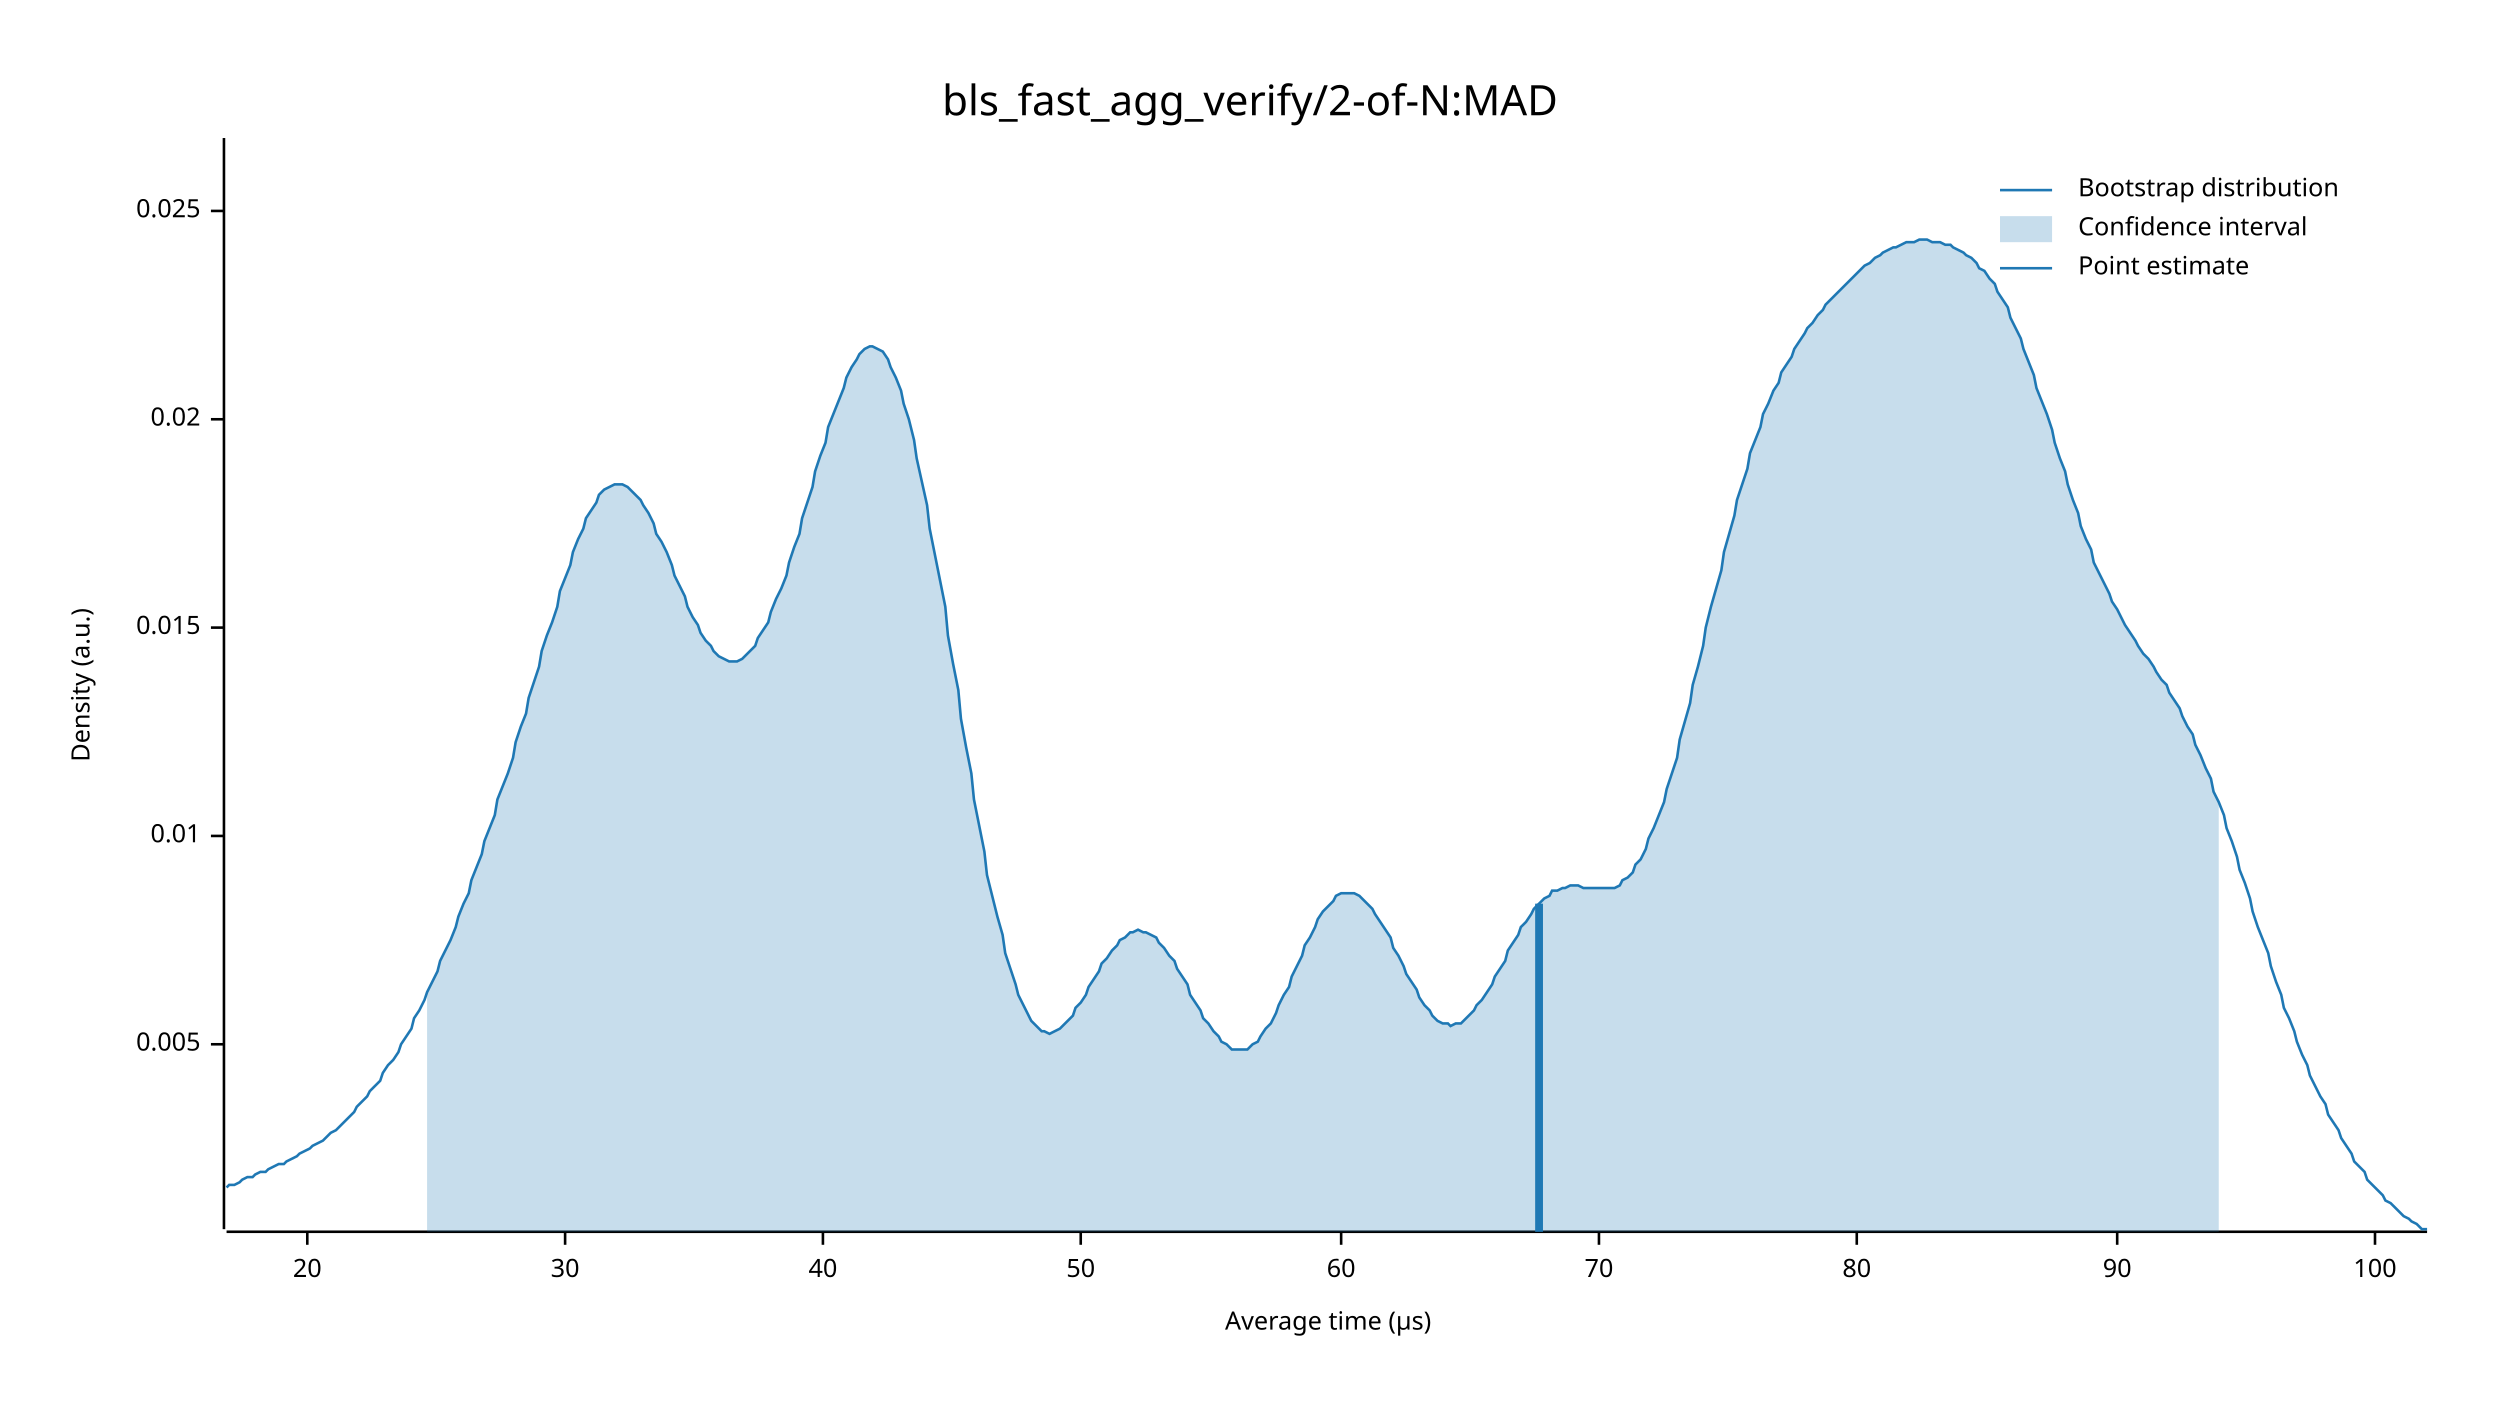
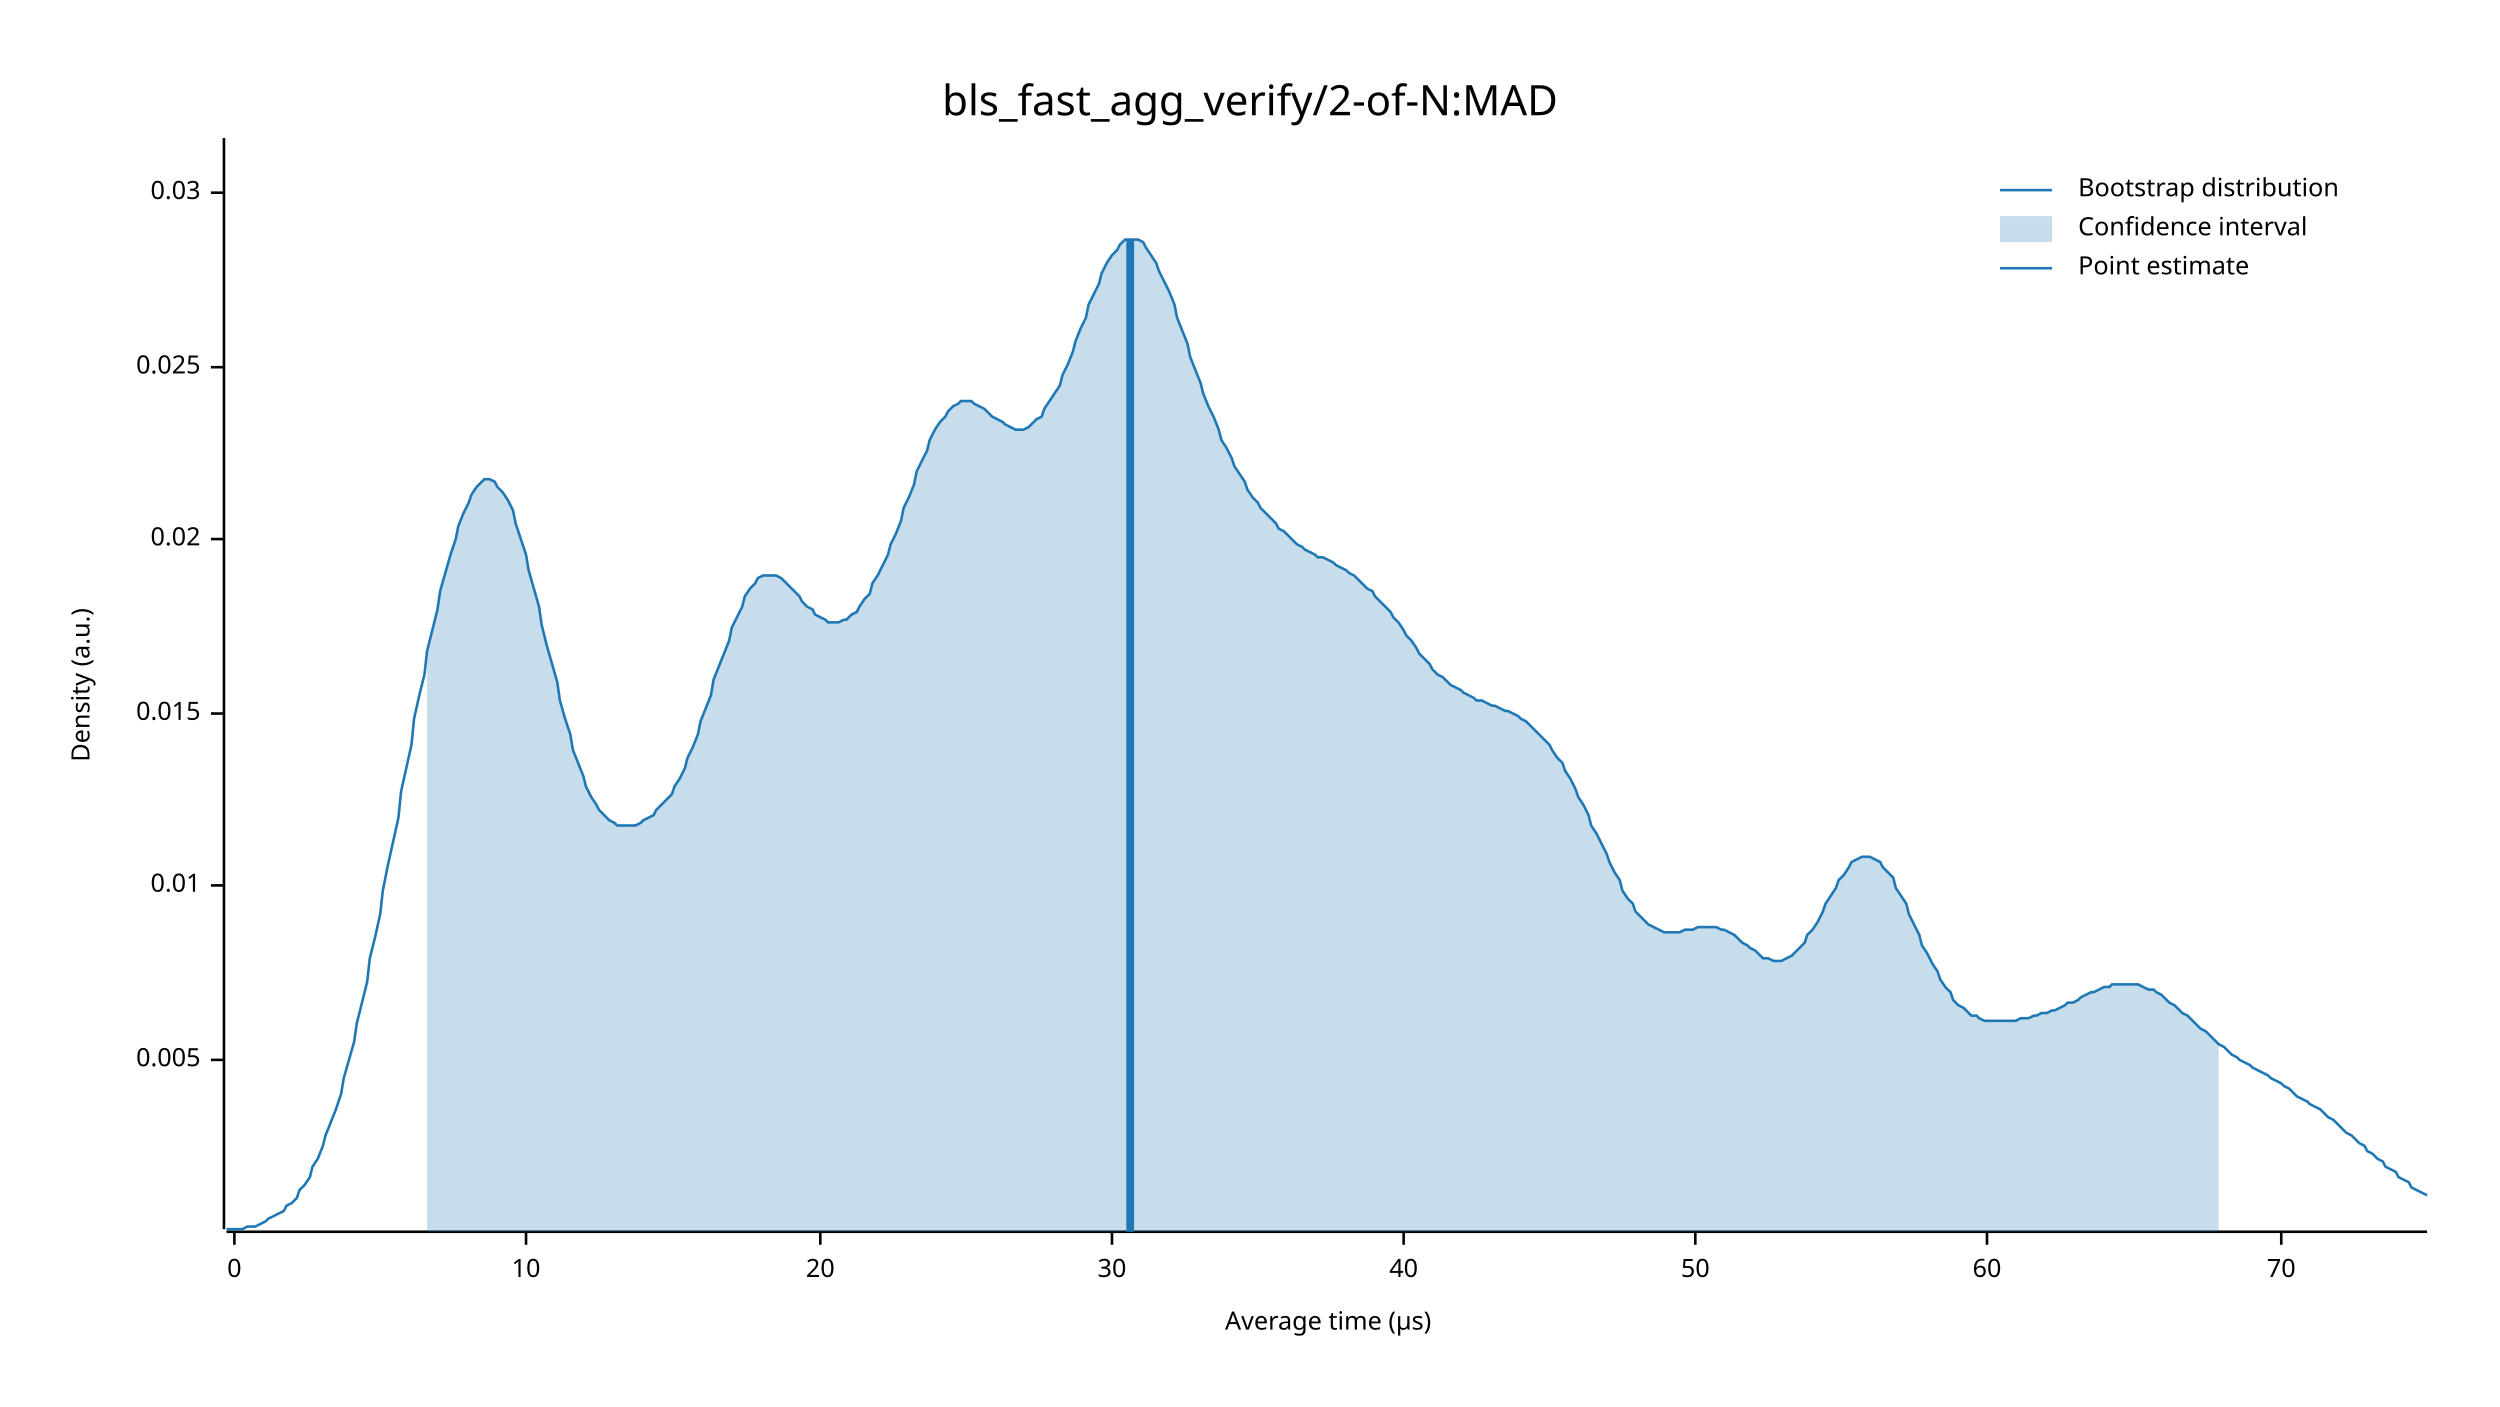
<svg xmlns="http://www.w3.org/2000/svg" width="960" height="540" viewBox="0 0 960 540">
  <text x="480" y="32" dy="0.76em" text-anchor="middle" font-family="sans-serif" font-size="16.129" opacity="1" fill="#000000">
bls_fast_agg_verify/2-of-N:MAD
</text>
  <text x="27" y="263" dy="0.76em" text-anchor="middle" font-family="sans-serif" font-size="9.677" opacity="1" fill="#000000" transform="rotate(270, 27, 263)">
Density (a.u.)
</text>
  <text x="510" y="513" dy="-0.5ex" text-anchor="middle" font-family="sans-serif" font-size="9.677" opacity="1" fill="#000000">
Average time (µs)
</text>
  <polyline fill="none" opacity="1" stroke="#000000" stroke-width="1" points="86,53 86,472 " />
-   <text x="77" y="401" dy="0.5ex" text-anchor="end" font-family="sans-serif" font-size="9.677" opacity="1" fill="#000000">
+   <text x="77" y="407" dy="0.5ex" text-anchor="end" font-family="sans-serif" font-size="9.677" opacity="1" fill="#000000">
0.005
</text>
-   <polyline fill="none" opacity="1" stroke="#000000" stroke-width="1" points="81,401 86,401 " />
-   <text x="77" y="321" dy="0.5ex" text-anchor="end" font-family="sans-serif" font-size="9.677" opacity="1" fill="#000000">
+   <polyline fill="none" opacity="1" stroke="#000000" stroke-width="1" points="81,407 86,407 " />
+   <text x="77" y="340" dy="0.5ex" text-anchor="end" font-family="sans-serif" font-size="9.677" opacity="1" fill="#000000">
0.01
</text>
-   <polyline fill="none" opacity="1" stroke="#000000" stroke-width="1" points="81,321 86,321 " />
-   <text x="77" y="241" dy="0.5ex" text-anchor="end" font-family="sans-serif" font-size="9.677" opacity="1" fill="#000000">
+   <polyline fill="none" opacity="1" stroke="#000000" stroke-width="1" points="81,340 86,340 " />
+   <text x="77" y="274" dy="0.5ex" text-anchor="end" font-family="sans-serif" font-size="9.677" opacity="1" fill="#000000">
0.015
</text>
-   <polyline fill="none" opacity="1" stroke="#000000" stroke-width="1" points="81,241 86,241 " />
-   <text x="77" y="161" dy="0.5ex" text-anchor="end" font-family="sans-serif" font-size="9.677" opacity="1" fill="#000000">
+   <polyline fill="none" opacity="1" stroke="#000000" stroke-width="1" points="81,274 86,274 " />
+   <text x="77" y="207" dy="0.5ex" text-anchor="end" font-family="sans-serif" font-size="9.677" opacity="1" fill="#000000">
0.02
</text>
-   <polyline fill="none" opacity="1" stroke="#000000" stroke-width="1" points="81,161 86,161 " />
-   <text x="77" y="81" dy="0.5ex" text-anchor="end" font-family="sans-serif" font-size="9.677" opacity="1" fill="#000000">
+   <polyline fill="none" opacity="1" stroke="#000000" stroke-width="1" points="81,207 86,207 " />
+   <text x="77" y="141" dy="0.5ex" text-anchor="end" font-family="sans-serif" font-size="9.677" opacity="1" fill="#000000">
0.025
</text>
-   <polyline fill="none" opacity="1" stroke="#000000" stroke-width="1" points="81,81 86,81 " />
+   <polyline fill="none" opacity="1" stroke="#000000" stroke-width="1" points="81,141 86,141 " />
+   <text x="77" y="74" dy="0.5ex" text-anchor="end" font-family="sans-serif" font-size="9.677" opacity="1" fill="#000000">
+ 0.03
+ </text>
+   <polyline fill="none" opacity="1" stroke="#000000" stroke-width="1" points="81,74 86,74 " />
  <polyline fill="none" opacity="1" stroke="#000000" stroke-width="1" points="87,473 932,473 " />
-   <text x="118" y="483" dy="0.76em" text-anchor="middle" font-family="sans-serif" font-size="9.677" opacity="1" fill="#000000">
+   <text x="90" y="483" dy="0.76em" text-anchor="middle" font-family="sans-serif" font-size="9.677" opacity="1" fill="#000000">
+ 0
+ </text>
+   <polyline fill="none" opacity="1" stroke="#000000" stroke-width="1" points="90,473 90,478 " />
+   <text x="202" y="483" dy="0.76em" text-anchor="middle" font-family="sans-serif" font-size="9.677" opacity="1" fill="#000000">
+ 10
+ </text>
+   <polyline fill="none" opacity="1" stroke="#000000" stroke-width="1" points="202,473 202,478 " />
+   <text x="315" y="483" dy="0.76em" text-anchor="middle" font-family="sans-serif" font-size="9.677" opacity="1" fill="#000000">
20
</text>
-   <polyline fill="none" opacity="1" stroke="#000000" stroke-width="1" points="118,473 118,478 " />
-   <text x="217" y="483" dy="0.76em" text-anchor="middle" font-family="sans-serif" font-size="9.677" opacity="1" fill="#000000">
+   <polyline fill="none" opacity="1" stroke="#000000" stroke-width="1" points="315,473 315,478 " />
+   <text x="427" y="483" dy="0.76em" text-anchor="middle" font-family="sans-serif" font-size="9.677" opacity="1" fill="#000000">
30
</text>
-   <polyline fill="none" opacity="1" stroke="#000000" stroke-width="1" points="217,473 217,478 " />
-   <text x="316" y="483" dy="0.76em" text-anchor="middle" font-family="sans-serif" font-size="9.677" opacity="1" fill="#000000">
+   <polyline fill="none" opacity="1" stroke="#000000" stroke-width="1" points="427,473 427,478 " />
+   <text x="539" y="483" dy="0.76em" text-anchor="middle" font-family="sans-serif" font-size="9.677" opacity="1" fill="#000000">
40
</text>
-   <polyline fill="none" opacity="1" stroke="#000000" stroke-width="1" points="316,473 316,478 " />
-   <text x="415" y="483" dy="0.76em" text-anchor="middle" font-family="sans-serif" font-size="9.677" opacity="1" fill="#000000">
+   <polyline fill="none" opacity="1" stroke="#000000" stroke-width="1" points="539,473 539,478 " />
+   <text x="651" y="483" dy="0.76em" text-anchor="middle" font-family="sans-serif" font-size="9.677" opacity="1" fill="#000000">
50
</text>
-   <polyline fill="none" opacity="1" stroke="#000000" stroke-width="1" points="415,473 415,478 " />
-   <text x="515" y="483" dy="0.76em" text-anchor="middle" font-family="sans-serif" font-size="9.677" opacity="1" fill="#000000">
+   <polyline fill="none" opacity="1" stroke="#000000" stroke-width="1" points="651,473 651,478 " />
+   <text x="763" y="483" dy="0.76em" text-anchor="middle" font-family="sans-serif" font-size="9.677" opacity="1" fill="#000000">
60
</text>
-   <polyline fill="none" opacity="1" stroke="#000000" stroke-width="1" points="515,473 515,478 " />
-   <text x="614" y="483" dy="0.76em" text-anchor="middle" font-family="sans-serif" font-size="9.677" opacity="1" fill="#000000">
+   <polyline fill="none" opacity="1" stroke="#000000" stroke-width="1" points="763,473 763,478 " />
+   <text x="876" y="483" dy="0.76em" text-anchor="middle" font-family="sans-serif" font-size="9.677" opacity="1" fill="#000000">
70
</text>
-   <polyline fill="none" opacity="1" stroke="#000000" stroke-width="1" points="614,473 614,478 " />
-   <text x="713" y="483" dy="0.76em" text-anchor="middle" font-family="sans-serif" font-size="9.677" opacity="1" fill="#000000">
- 80
- </text>
-   <polyline fill="none" opacity="1" stroke="#000000" stroke-width="1" points="713,473 713,478 " />
-   <text x="813" y="483" dy="0.76em" text-anchor="middle" font-family="sans-serif" font-size="9.677" opacity="1" fill="#000000">
- 90
- </text>
-   <polyline fill="none" opacity="1" stroke="#000000" stroke-width="1" points="813,473 813,478 " />
-   <text x="912" y="483" dy="0.76em" text-anchor="middle" font-family="sans-serif" font-size="9.677" opacity="1" fill="#000000">
- 100
- </text>
-   <polyline fill="none" opacity="1" stroke="#000000" stroke-width="1" points="912,473 912,478 " />
-   <polyline fill="none" opacity="1" stroke="#1F78B4" stroke-width="1" points="87,456 88,455 90,455 92,454 93,453 95,452 97,452 98,451 100,450 102,450 103,449 105,448 107,447 109,447 110,446 112,445 114,444 115,443 117,442 119,441 120,440 122,439 124,438 125,437 127,435 129,434 131,432 132,431 134,429 136,427 137,425 139,423 141,421 142,419 144,417 146,415 147,412 149,409 151,407 153,404 154,401 156,398 158,395 159,391 161,388 163,384 164,381 166,377 168,373 169,369 171,365 173,361 175,356 176,352 178,347 180,343 181,338 183,333 185,328 186,323 188,318 190,313 191,307 193,302 195,297 197,291 198,285 200,279 202,274 203,268 205,262 207,256 208,250 210,244 212,239 214,233 215,227 217,222 219,217 220,212 222,207 224,203 225,199 227,196 229,193 230,190 232,188 234,187 236,186 237,186 239,186 241,187 242,188 244,190 246,192 247,194 249,197 251,201 252,205 254,208 256,212 258,217 259,221 261,225 263,229 264,233 266,237 268,240 269,243 271,246 273,248 274,250 276,252 278,253 280,254 281,254 283,254 285,253 286,252 288,250 290,248 291,245 293,242 295,239 296,235 298,230 300,226 302,221 303,216 305,210 307,205 308,199 310,193 312,187 313,181 315,175 317,170 318,164 320,159 322,154 324,149 325,145 327,141 329,138 330,136 332,134 334,133 335,133 337,134 339,135 341,138 342,141 344,145 346,150 347,155 349,161 351,169 352,176 354,185 356,194 357,203 359,213 361,223 363,233 364,244 366,255 368,265 369,276 371,287 373,297 374,307 376,317 378,327 379,336 381,344 383,352 385,359 386,366 388,372 390,378 391,382 393,386 395,390 396,392 398,394 400,396 401,396 403,397 405,396 407,395 408,394 410,392 412,390 413,387 415,385 417,382 418,379 420,376 422,373 423,370 425,368 427,365 429,363 430,361 432,360 434,358 435,358 437,357 439,358 440,358 442,359 444,360 445,362 447,364 449,367 451,369 452,372 454,375 456,378 457,382 459,385 461,388 462,391 464,393 466,396 468,398 469,400 471,401 473,403 474,403 476,403 478,403 479,403 481,401 483,400 484,398 486,395 488,393 490,389 491,386 493,382 495,379 496,375 498,371 500,367 501,363 503,360 505,356 506,353 508,350 510,348 512,346 513,344 515,343 517,343 518,343 520,343 522,344 523,345 525,347 527,349 528,351 530,354 532,357 534,360 535,364 537,367 539,371 540,374 542,377 544,380 545,383 547,386 549,388 550,390 552,392 554,393 556,393 557,394 559,393 561,393 562,392 564,390 566,388 567,386 569,384 571,381 573,378 574,375 576,372 578,369 579,365 581,362 583,359 584,356 586,354 588,351 589,349 591,347 593,345 595,344 596,342 598,342 600,341 601,341 603,340 605,340 606,340 608,341 610,341 611,341 613,341 615,341 617,341 618,341 620,341 622,340 623,338 625,337 627,335 628,332 630,330 632,326 633,322 635,318 637,313 639,308 640,303 642,297 644,291 645,284 647,277 649,270 650,263 652,256 654,248 655,241 657,233 659,226 661,219 662,212 664,205 666,198 667,192 669,186 671,180 672,174 674,169 676,164 677,159 679,155 681,150 683,147 684,143 686,140 688,137 689,134 691,131 693,128 694,126 696,124 698,121 700,119 701,117 703,115 705,113 706,112 708,110 710,108 711,107 713,105 715,103 716,102 718,101 720,99 722,98 723,97 725,96 727,95 728,95 730,94 732,93 733,93 735,93 737,92 738,92 740,92 742,93 744,93 745,93 747,94 749,94 750,95 752,96 754,97 755,98 757,99 759,101 760,103 762,104 764,107 766,109 767,112 769,115 771,118 772,122 774,126 776,130 777,134 779,139 781,144 782,149 784,154 786,159 788,165 789,170 791,176 793,181 794,186 796,192 798,197 799,202 801,207 803,211 804,216 806,220 808,224 810,228 811,231 813,234 815,238 816,240 818,243 820,246 821,248 823,251 825,253 827,256 828,258 830,261 832,263 833,266 835,269 837,272 838,275 840,279 842,282 843,286 845,290 847,295 849,299 850,304 852,308 854,313 855,318 857,323 859,329 860,334 862,339 864,345 865,350 867,356 869,361 871,366 872,371 874,377 876,382 877,387 879,391 881,396 882,400 884,405 886,409 887,413 889,417 891,421 893,424 894,428 896,431 898,434 899,437 901,440 903,443 904,446 906,448 908,450 909,453 911,455 913,457 915,459 916,461 918,462 920,464 921,465 923,467 925,468 926,469 928,470 930,472 932,472 " />
-   <polygon opacity="0.25" fill="#1F78B4" points="164,381 166,377 168,373 169,369 171,365 173,361 175,356 176,352 178,347 180,343 181,338 183,333 185,328 186,323 188,318 190,313 191,307 193,302 195,297 197,291 198,285 200,279 202,274 203,268 205,262 207,256 208,250 210,244 212,239 214,233 215,227 217,222 219,217 220,212 222,207 224,203 225,199 227,196 229,193 230,190 232,188 234,187 236,186 237,186 239,186 241,187 242,188 244,190 246,192 247,194 249,197 251,201 252,205 254,208 256,212 258,217 259,221 261,225 263,229 264,233 266,237 268,240 269,243 271,246 273,248 274,250 276,252 278,253 280,254 281,254 283,254 285,253 286,252 288,250 290,248 291,245 293,242 295,239 296,235 298,230 300,226 302,221 303,216 305,210 307,205 308,199 310,193 312,187 313,181 315,175 317,170 318,164 320,159 322,154 324,149 325,145 327,141 329,138 330,136 332,134 334,133 335,133 337,134 339,135 341,138 342,141 344,145 346,150 347,155 349,161 351,169 352,176 354,185 356,194 357,203 359,213 361,223 363,233 364,244 366,255 368,265 369,276 371,287 373,297 374,307 376,317 378,327 379,336 381,344 383,352 385,359 386,366 388,372 390,378 391,382 393,386 395,390 396,392 398,394 400,396 401,396 403,397 405,396 407,395 408,394 410,392 412,390 413,387 415,385 417,382 418,379 420,376 422,373 423,370 425,368 427,365 429,363 430,361 432,360 434,358 435,358 437,357 439,358 440,358 442,359 444,360 445,362 447,364 449,367 451,369 452,372 454,375 456,378 457,382 459,385 461,388 462,391 464,393 466,396 468,398 469,400 471,401 473,403 474,403 476,403 478,403 479,403 481,401 483,400 484,398 486,395 488,393 490,389 491,386 493,382 495,379 496,375 498,371 500,367 501,363 503,360 505,356 506,353 508,350 510,348 512,346 513,344 515,343 517,343 518,343 520,343 522,344 523,345 525,347 527,349 528,351 530,354 532,357 534,360 535,364 537,367 539,371 540,374 542,377 544,380 545,383 547,386 549,388 550,390 552,392 554,393 556,393 557,394 559,393 561,393 562,392 564,390 566,388 567,386 569,384 571,381 573,378 574,375 576,372 578,369 579,365 581,362 583,359 584,356 586,354 588,351 589,349 591,347 593,345 595,344 596,342 598,342 600,341 601,341 603,340 605,340 606,340 608,341 610,341 611,341 613,341 615,341 617,341 618,341 620,341 622,340 623,338 625,337 627,335 628,332 630,330 632,326 633,322 635,318 637,313 639,308 640,303 642,297 644,291 645,284 647,277 649,270 650,263 652,256 654,248 655,241 657,233 659,226 661,219 662,212 664,205 666,198 667,192 669,186 671,180 672,174 674,169 676,164 677,159 679,155 681,150 683,147 684,143 686,140 688,137 689,134 691,131 693,128 694,126 696,124 698,121 700,119 701,117 703,115 705,113 706,112 708,110 710,108 711,107 713,105 715,103 716,102 718,101 720,99 722,98 723,97 725,96 727,95 728,95 730,94 732,93 733,93 735,93 737,92 738,92 740,92 742,93 744,93 745,93 747,94 749,94 750,95 752,96 754,97 755,98 757,99 759,101 760,103 762,104 764,107 766,109 767,112 769,115 771,118 772,122 774,126 776,130 777,134 779,139 781,144 782,149 784,154 786,159 788,165 789,170 791,176 793,181 794,186 796,192 798,197 799,202 801,207 803,211 804,216 806,220 808,224 810,228 811,231 813,234 815,238 816,240 818,243 820,246 821,248 823,251 825,253 827,256 828,258 830,261 832,263 833,266 835,269 837,272 838,275 840,279 842,282 843,286 845,290 847,295 849,299 850,304 852,308 852,473 164,473 " />
-   <polyline fill="none" opacity="1" stroke="#1F78B4" stroke-width="3" points="591,473 591,347 " />
+   <polyline fill="none" opacity="1" stroke="#000000" stroke-width="1" points="876,473 876,478 " />
+   <polyline fill="none" opacity="1" stroke="#1F78B4" stroke-width="1" points="87,472 88,472 90,472 92,472 93,472 95,471 97,471 98,471 100,470 102,469 103,468 105,467 107,466 109,465 110,463 112,462 114,460 115,457 117,455 119,452 120,448 122,445 124,440 125,436 127,431 129,426 131,420 132,414 134,407 136,400 137,393 139,385 141,377 142,368 144,360 146,351 147,342 149,332 151,323 153,314 154,304 156,295 158,286 159,276 161,267 163,259 164,250 166,242 168,234 169,227 171,220 173,213 175,207 176,202 178,197 180,193 181,190 183,187 185,185 186,184 188,184 190,185 191,187 193,189 195,192 197,196 198,201 200,207 202,213 203,219 205,226 207,233 208,240 210,248 212,255 214,262 215,269 217,276 219,282 220,288 222,293 224,298 225,302 227,306 229,309 230,311 232,313 234,315 236,316 237,317 239,317 241,317 242,317 244,317 246,316 247,315 249,314 251,313 252,311 254,309 256,307 258,305 259,302 261,299 263,295 264,291 266,287 268,282 269,277 271,272 273,267 274,261 276,256 278,251 280,246 281,241 283,237 285,233 286,229 288,226 290,224 291,222 293,221 295,221 296,221 298,221 300,222 302,224 303,225 305,227 307,229 308,231 310,233 312,234 313,236 315,237 317,238 318,239 320,239 322,239 324,238 325,238 327,236 329,235 330,233 332,230 334,228 335,224 337,221 339,217 341,213 342,209 344,205 346,200 347,195 349,191 351,186 352,181 354,177 356,173 357,169 359,165 361,162 363,160 364,158 366,156 368,155 369,154 371,154 373,154 374,155 376,156 378,157 379,158 381,160 383,161 385,162 386,163 388,164 390,165 391,165 393,165 395,164 396,163 398,161 400,160 401,157 403,154 405,151 407,148 408,144 410,140 412,135 413,131 415,126 417,122 418,117 420,113 422,109 423,105 425,101 427,98 429,96 430,94 432,92 434,92 435,92 437,92 439,93 440,95 442,98 444,101 445,104 447,108 449,112 451,117 452,122 454,127 456,132 457,137 459,142 461,147 462,151 464,156 466,160 468,165 469,169 471,172 473,176 474,179 476,182 478,185 479,188 481,191 483,193 484,195 486,197 488,199 490,201 491,203 493,204 495,206 496,207 498,209 500,210 501,211 503,212 505,213 506,214 508,214 510,215 512,216 513,217 515,218 517,219 518,220 520,221 522,223 523,224 525,226 527,227 528,229 530,231 532,233 534,235 535,237 537,239 539,242 540,244 542,246 544,249 545,251 547,253 549,255 550,257 552,259 554,260 556,262 557,263 559,264 561,265 562,266 564,267 566,268 567,269 569,269 571,270 573,271 574,271 576,272 578,273 579,273 581,274 583,275 584,276 586,277 588,279 589,280 591,282 593,284 595,286 596,288 598,291 600,293 601,296 603,299 605,303 606,306 608,309 610,313 611,317 613,320 615,324 617,328 618,331 620,335 622,338 623,342 625,345 627,347 628,350 630,352 632,354 633,355 635,356 637,357 639,358 640,358 642,358 644,358 645,358 647,357 649,357 650,357 652,356 654,356 655,356 657,356 659,356 661,357 662,357 664,358 666,359 667,360 669,362 671,363 672,364 674,365 676,367 677,368 679,368 681,369 683,369 684,369 686,368 688,367 689,366 691,364 693,362 694,359 696,357 698,354 700,350 701,347 703,344 705,341 706,338 708,336 710,333 711,331 713,330 715,329 716,329 718,329 720,330 722,331 723,333 725,335 727,337 728,341 730,344 732,347 733,351 735,355 737,359 738,363 740,366 742,370 744,373 745,376 747,379 749,381 750,384 752,386 754,387 755,388 757,390 759,390 760,391 762,392 764,392 766,392 767,392 769,392 771,392 772,392 774,392 776,391 777,391 779,391 781,390 782,390 784,389 786,389 788,388 789,388 791,387 793,386 794,385 796,385 798,384 799,383 801,382 803,381 804,381 806,380 808,379 810,379 811,378 813,378 815,378 816,378 818,378 820,378 821,378 823,379 825,380 827,380 828,381 830,382 832,384 833,385 835,386 837,388 838,389 840,390 842,392 843,393 845,395 847,396 849,398 850,399 852,401 854,402 855,403 857,405 859,406 860,407 862,408 864,409 865,410 867,411 869,412 871,413 872,414 874,415 876,416 877,417 879,418 881,420 882,421 884,422 886,423 887,424 889,425 891,426 893,428 894,429 896,430 898,432 899,433 901,435 903,436 904,437 906,439 908,440 909,442 911,443 913,445 915,446 916,448 918,449 920,450 921,452 923,453 925,454 926,456 928,457 930,458 932,459 " />
+   <polygon opacity="0.25" fill="#1F78B4" points="164,250 166,242 168,234 169,227 171,220 173,213 175,207 176,202 178,197 180,193 181,190 183,187 185,185 186,184 188,184 190,185 191,187 193,189 195,192 197,196 198,201 200,207 202,213 203,219 205,226 207,233 208,240 210,248 212,255 214,262 215,269 217,276 219,282 220,288 222,293 224,298 225,302 227,306 229,309 230,311 232,313 234,315 236,316 237,317 239,317 241,317 242,317 244,317 246,316 247,315 249,314 251,313 252,311 254,309 256,307 258,305 259,302 261,299 263,295 264,291 266,287 268,282 269,277 271,272 273,267 274,261 276,256 278,251 280,246 281,241 283,237 285,233 286,229 288,226 290,224 291,222 293,221 295,221 296,221 298,221 300,222 302,224 303,225 305,227 307,229 308,231 310,233 312,234 313,236 315,237 317,238 318,239 320,239 322,239 324,238 325,238 327,236 329,235 330,233 332,230 334,228 335,224 337,221 339,217 341,213 342,209 344,205 346,200 347,195 349,191 351,186 352,181 354,177 356,173 357,169 359,165 361,162 363,160 364,158 366,156 368,155 369,154 371,154 373,154 374,155 376,156 378,157 379,158 381,160 383,161 385,162 386,163 388,164 390,165 391,165 393,165 395,164 396,163 398,161 400,160 401,157 403,154 405,151 407,148 408,144 410,140 412,135 413,131 415,126 417,122 418,117 420,113 422,109 423,105 425,101 427,98 429,96 430,94 432,92 434,92 435,92 437,92 439,93 440,95 442,98 444,101 445,104 447,108 449,112 451,117 452,122 454,127 456,132 457,137 459,142 461,147 462,151 464,156 466,160 468,165 469,169 471,172 473,176 474,179 476,182 478,185 479,188 481,191 483,193 484,195 486,197 488,199 490,201 491,203 493,204 495,206 496,207 498,209 500,210 501,211 503,212 505,213 506,214 508,214 510,215 512,216 513,217 515,218 517,219 518,220 520,221 522,223 523,224 525,226 527,227 528,229 530,231 532,233 534,235 535,237 537,239 539,242 540,244 542,246 544,249 545,251 547,253 549,255 550,257 552,259 554,260 556,262 557,263 559,264 561,265 562,266 564,267 566,268 567,269 569,269 571,270 573,271 574,271 576,272 578,273 579,273 581,274 583,275 584,276 586,277 588,279 589,280 591,282 593,284 595,286 596,288 598,291 600,293 601,296 603,299 605,303 606,306 608,309 610,313 611,317 613,320 615,324 617,328 618,331 620,335 622,338 623,342 625,345 627,347 628,350 630,352 632,354 633,355 635,356 637,357 639,358 640,358 642,358 644,358 645,358 647,357 649,357 650,357 652,356 654,356 655,356 657,356 659,356 661,357 662,357 664,358 666,359 667,360 669,362 671,363 672,364 674,365 676,367 677,368 679,368 681,369 683,369 684,369 686,368 688,367 689,366 691,364 693,362 694,359 696,357 698,354 700,350 701,347 703,344 705,341 706,338 708,336 710,333 711,331 713,330 715,329 716,329 718,329 720,330 722,331 723,333 725,335 727,337 728,341 730,344 732,347 733,351 735,355 737,359 738,363 740,366 742,370 744,373 745,376 747,379 749,381 750,384 752,386 754,387 755,388 757,390 759,390 760,391 762,392 764,392 766,392 767,392 769,392 771,392 772,392 774,392 776,391 777,391 779,391 781,390 782,390 784,389 786,389 788,388 789,388 791,387 793,386 794,385 796,385 798,384 799,383 801,382 803,381 804,381 806,380 808,379 810,379 811,378 813,378 815,378 816,378 818,378 820,378 821,378 823,379 825,380 827,380 828,381 830,382 832,384 833,385 835,386 837,388 838,389 840,390 842,392 843,393 845,395 847,396 849,398 850,399 852,401 852,473 164,473 " />
+   <polyline fill="none" opacity="1" stroke="#1F78B4" stroke-width="3" points="434,473 434,92 " />
  <text x="798" y="68" dy="0.76em" text-anchor="start" font-family="sans-serif" font-size="9.677" opacity="1" fill="#000000">
Bootstrap distribution
</text>
  <text x="798" y="83" dy="0.76em" text-anchor="start" font-family="sans-serif" font-size="9.677" opacity="1" fill="#000000">
Confidence interval
</text>
  <text x="798" y="98" dy="0.76em" text-anchor="start" font-family="sans-serif" font-size="9.677" opacity="1" fill="#000000">
Point estimate
</text>
  <polyline fill="none" opacity="1" stroke="#1F78B4" stroke-width="1" points="768,73 788,73 " />
  <rect x="768" y="83" width="20" height="10" opacity="0.25" fill="#1F78B4" stroke="none" />
  <polyline fill="none" opacity="1" stroke="#1F78B4" stroke-width="1" points="768,103 788,103 " />
</svg>
